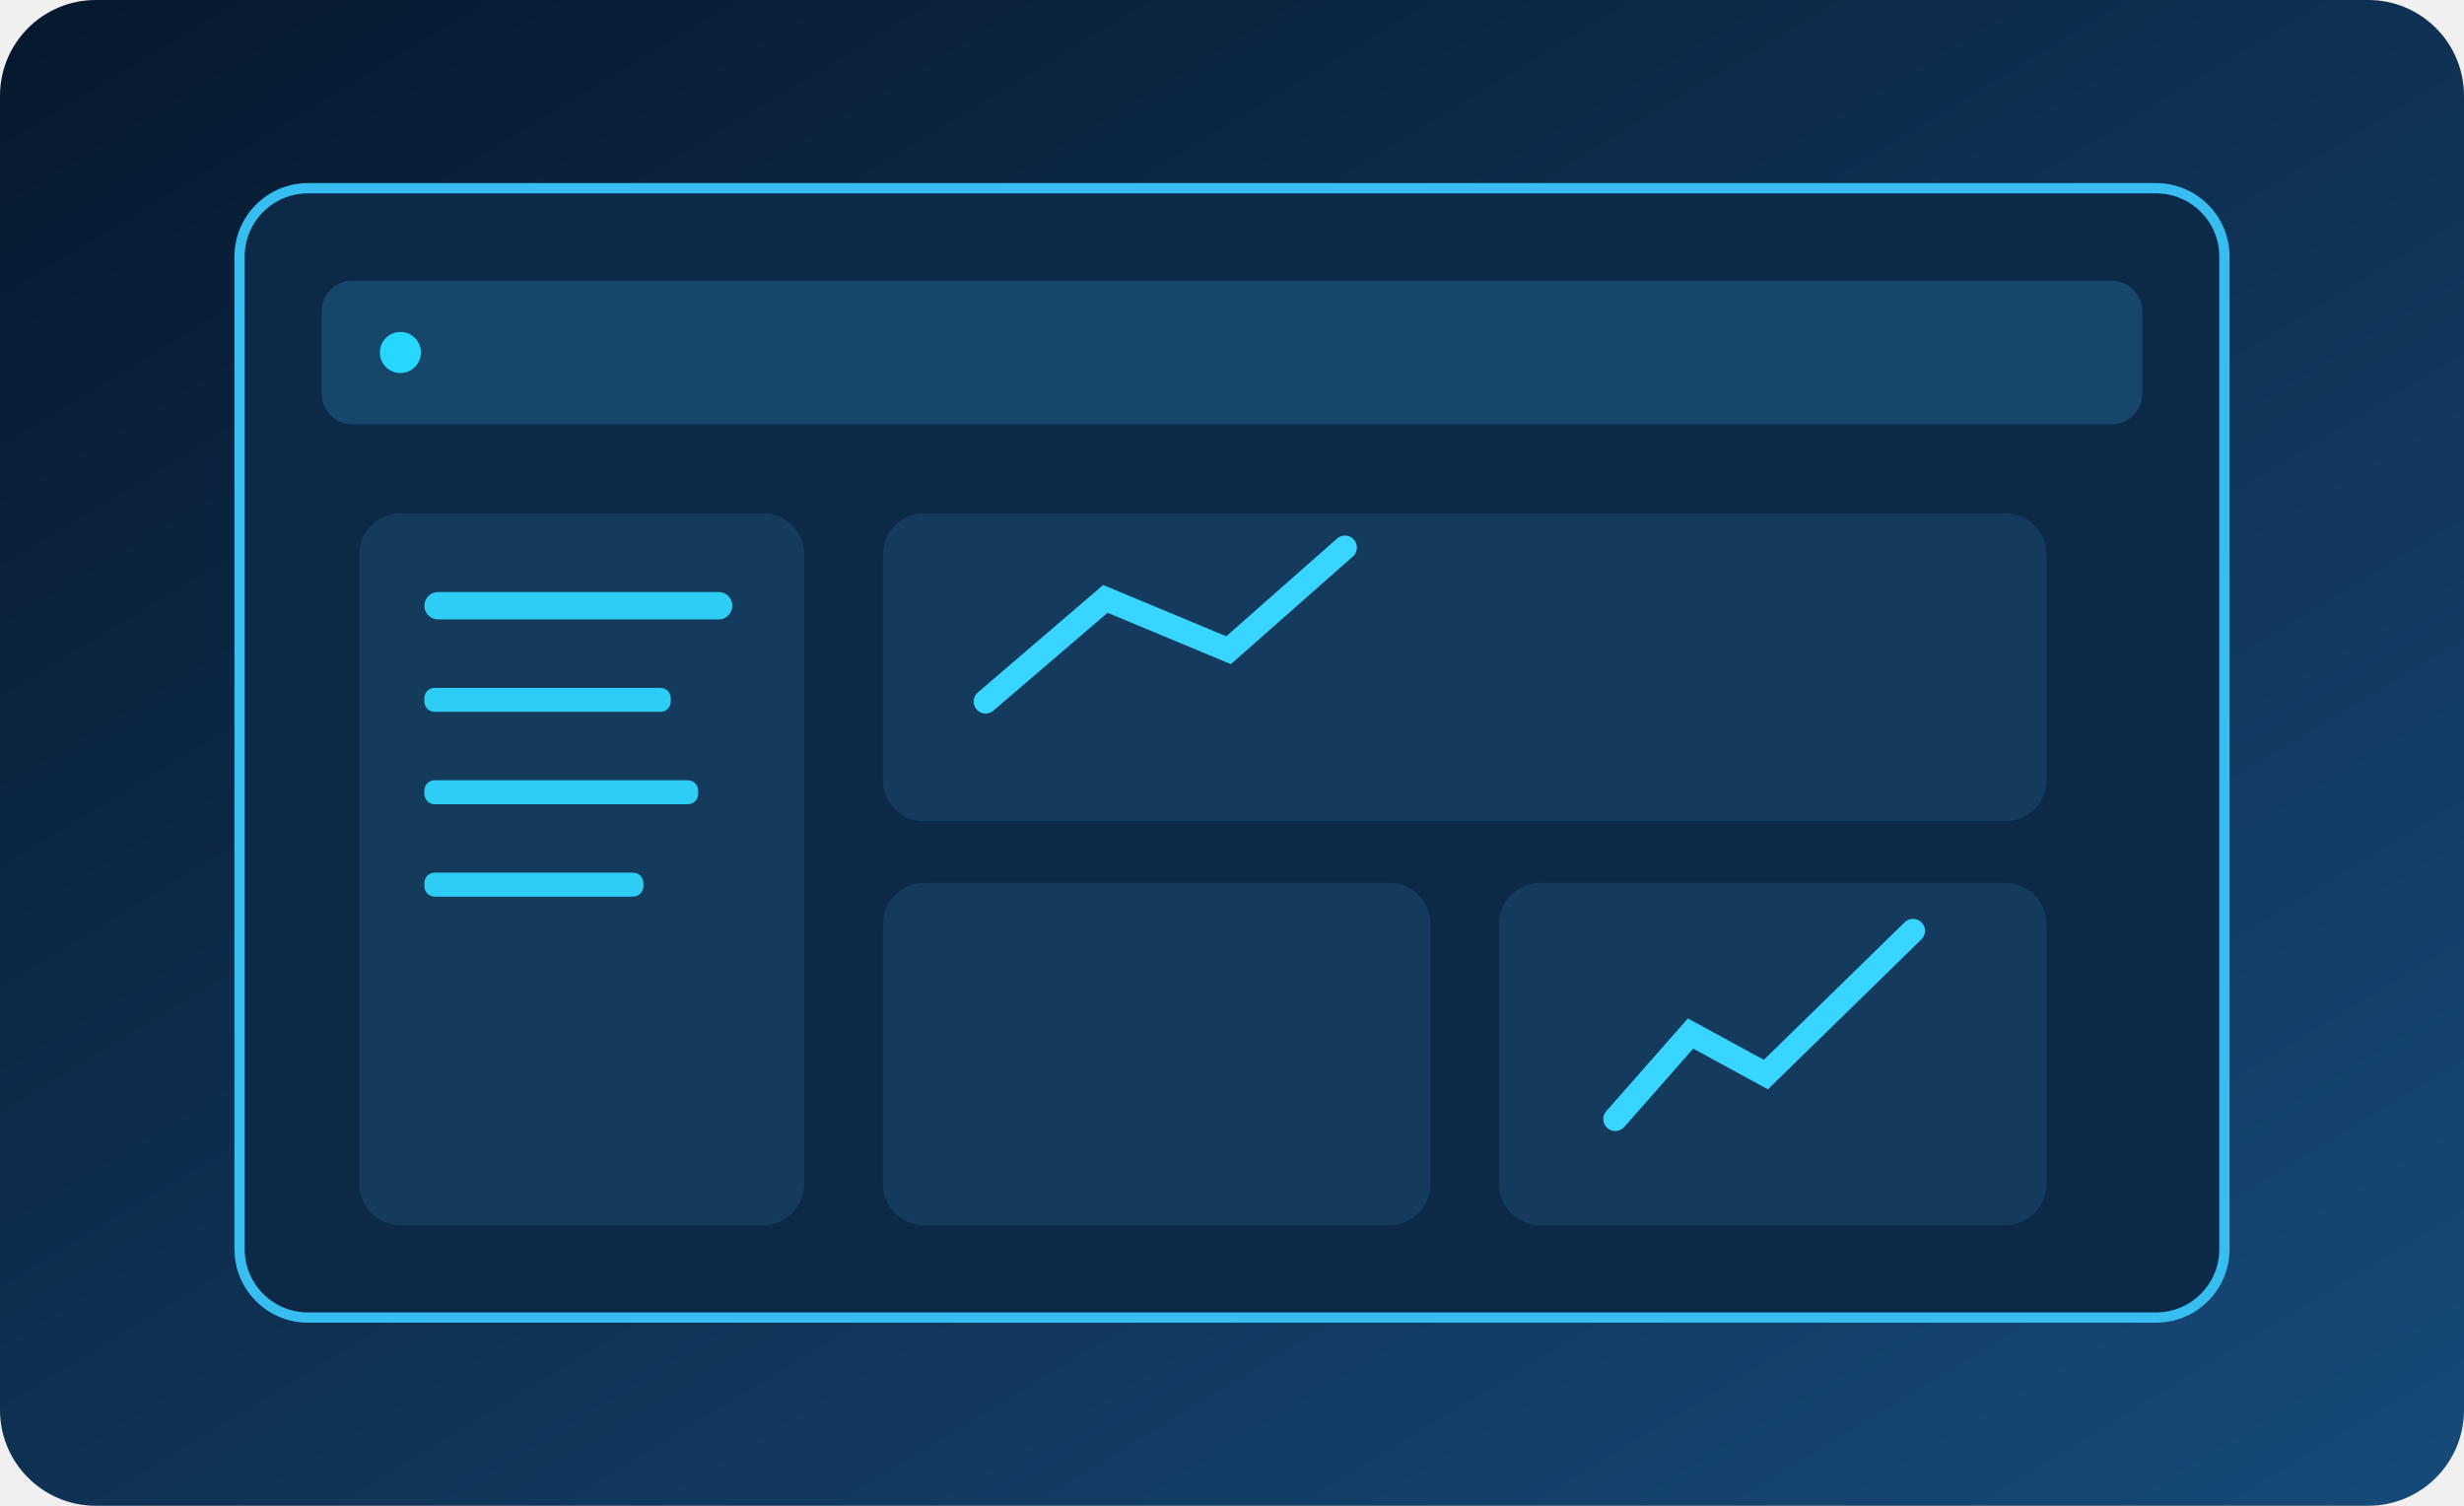
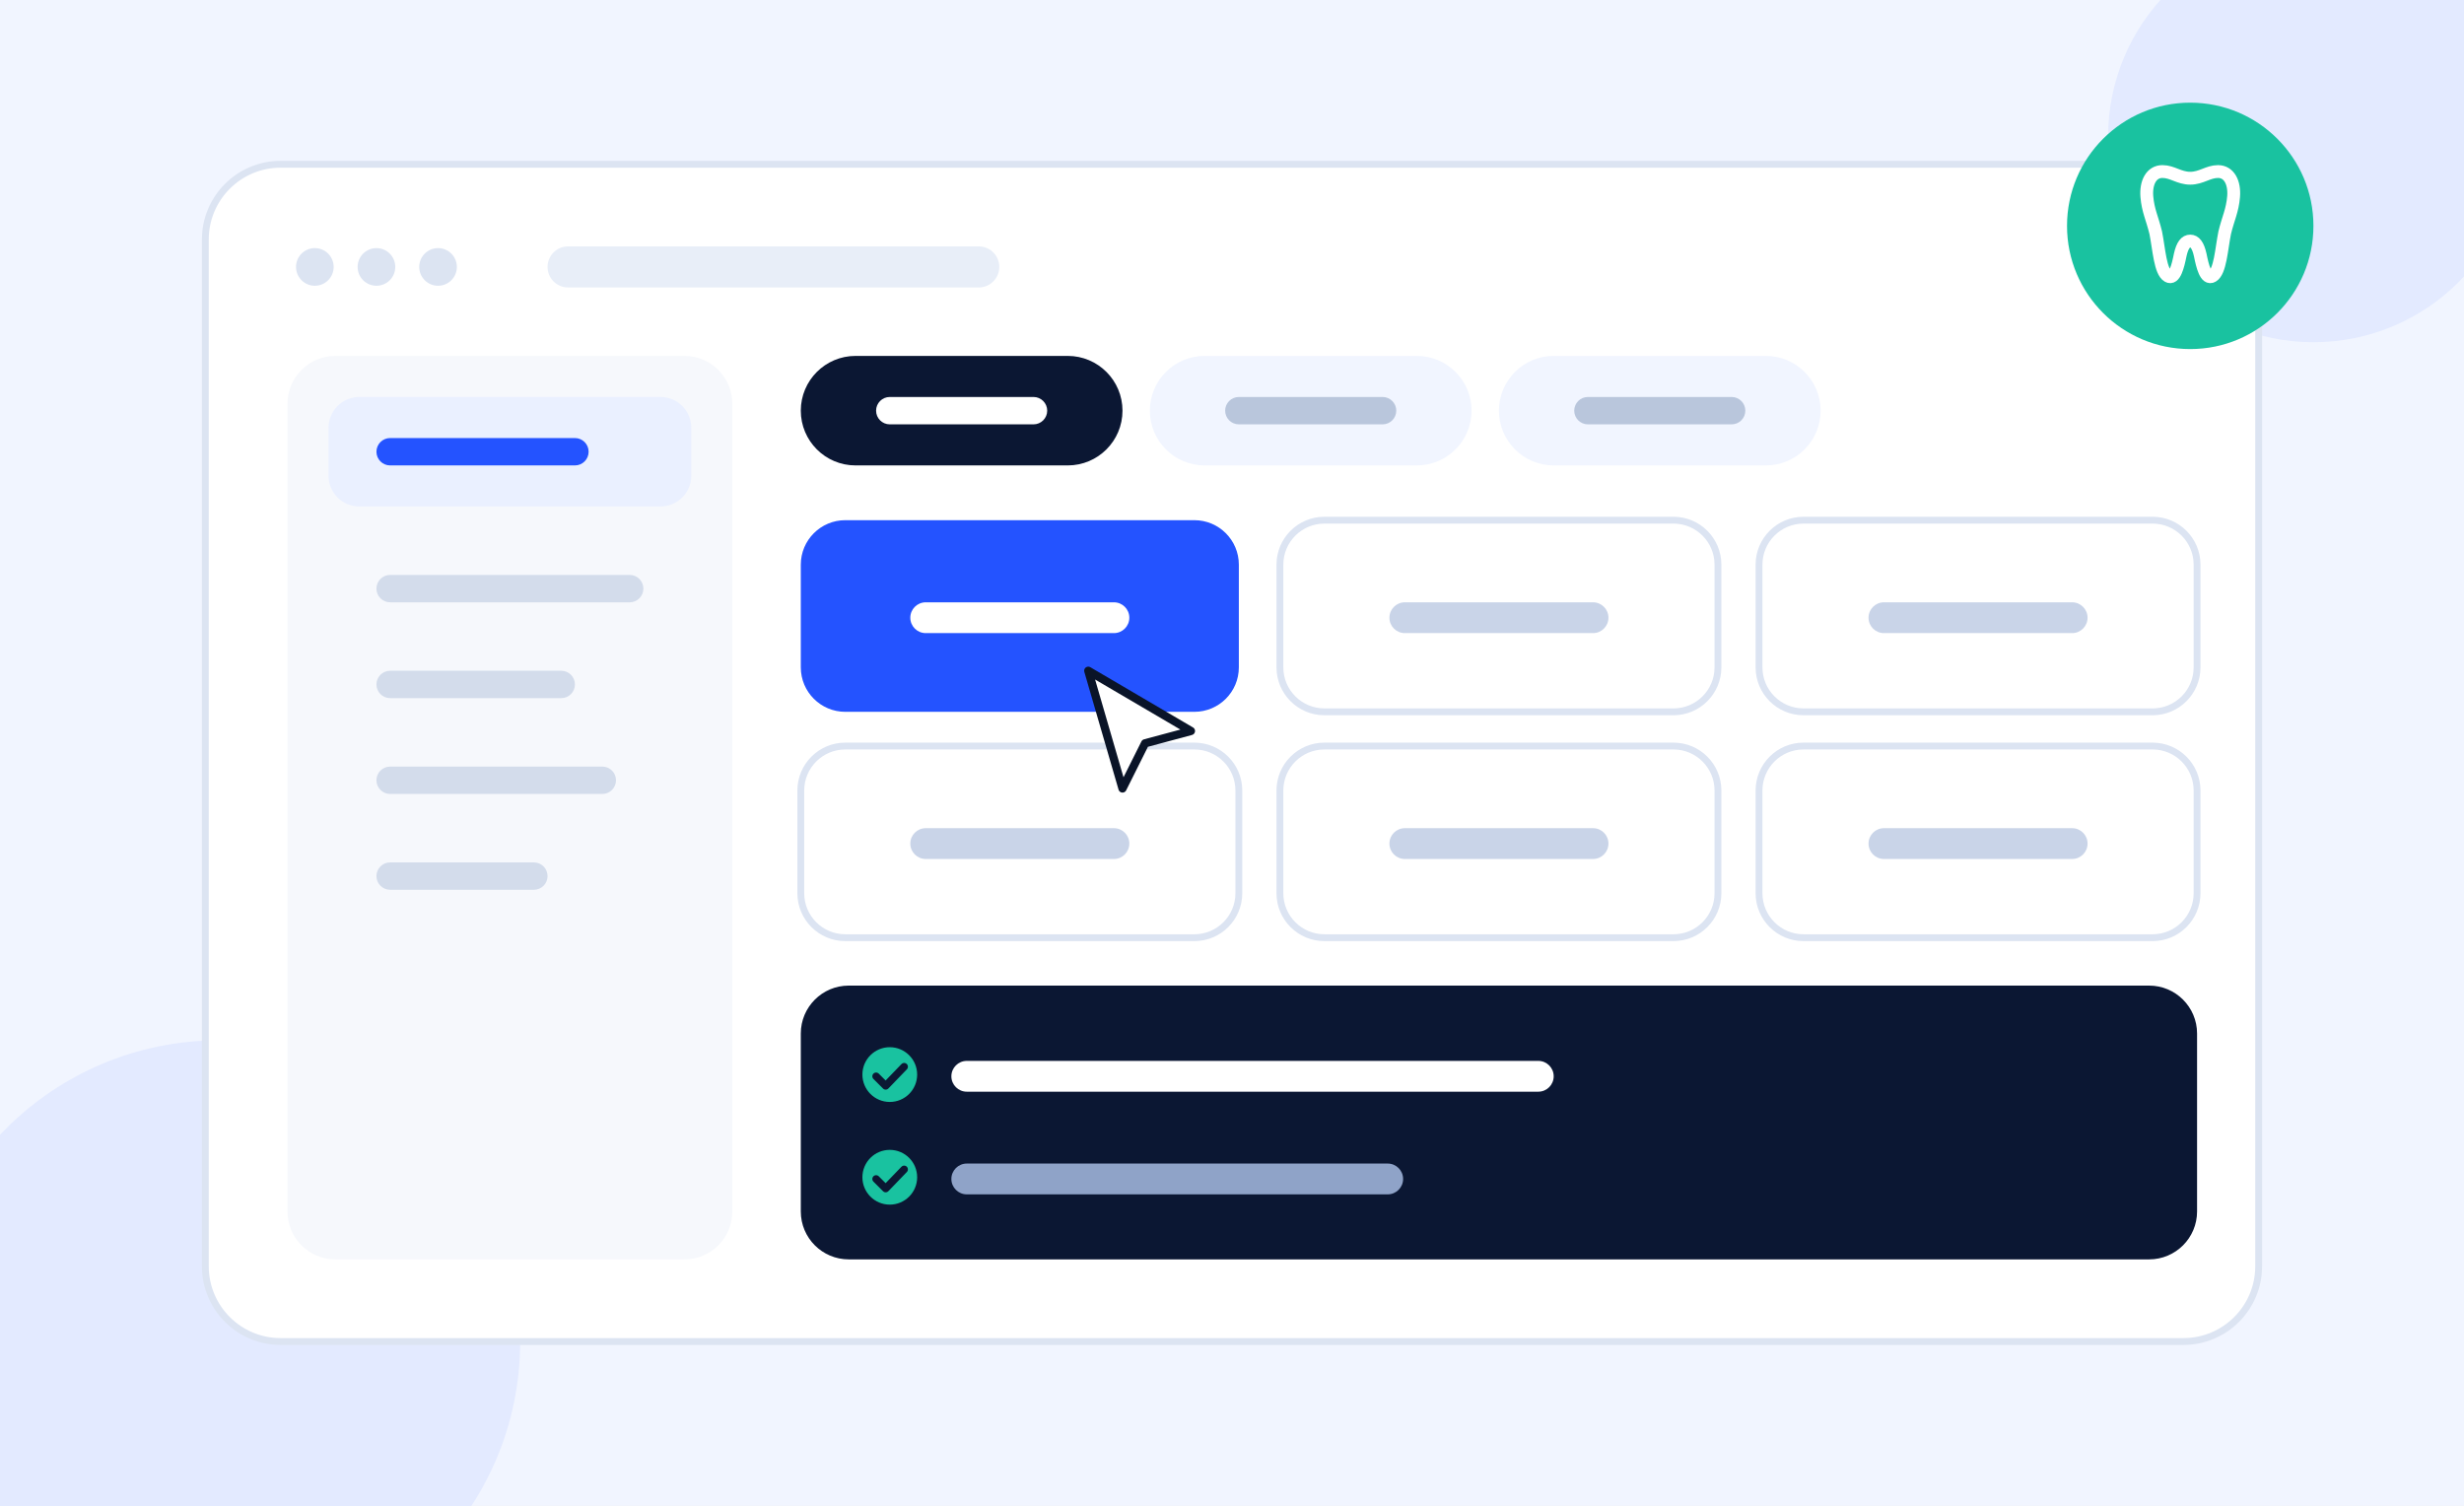
- <svg xmlns="http://www.w3.org/2000/svg" width="720" height="440" viewBox="0 0 720 440">
-   <defs>
-     <linearGradient id="b" x2="1" y2="1">
-       <stop stop-color="#07182e" />
-       <stop offset="1" stop-color="#164a78" />
-     </linearGradient>
-   </defs>
-   <rect width="720" height="440" rx="28" fill="url(#b)" />
-   <rect x="70" y="55" width="580" height="330" rx="20" fill="#0c2947" stroke="#37bdf0" stroke-width="3" />
-   <rect x="94" y="82" width="532" height="42" rx="9" fill="#17466b" />
-   <circle cx="117" cy="103" r="6" fill="#26d7ff" />
-   <rect x="105" y="150" width="130" height="208" rx="12" fill="#153b5c" />
-   <g fill="#2dcdf5">
-     <rect x="124" y="173" width="90" height="8" rx="4" />
-     <rect x="124" y="201" width="72" height="7" rx="3" />
-     <rect x="124" y="228" width="80" height="7" rx="3" />
-     <rect x="124" y="255" width="64" height="7" rx="3" />
-   </g>
-   <g fill="#143a5e">
-     <rect x="258" y="150" width="340" height="90" rx="12" />
-     <rect x="258" y="258" width="160" height="100" rx="12" />
-     <rect x="438" y="258" width="160" height="100" rx="12" />
-   </g>
-   <path d="M288 205l35-30 36 15 34-30" fill="none" stroke="#37d5ff" stroke-width="7" stroke-linecap="round" />
-   <path d="M472 327l22-25 22 12 43-42" fill="none" stroke="#37d5ff" stroke-width="7" stroke-linecap="round" />
+ <svg xmlns="http://www.w3.org/2000/svg" viewBox="0 0 720 440" role="img" aria-label="치과 전자차트 처치 버튼과 차팅 기록 화면 일러스트">
+   <rect width="720" height="440" fill="#F1F5FF" />
+   <circle cx="64" cy="392" r="88" fill="#E3EAFF" />
+   <circle cx="676" cy="40" r="60" fill="#E3EAFF" />
+   <rect x="60" y="48" width="600" height="344" rx="22" fill="#FFFFFF" stroke="#DCE4F2" stroke-width="2" />
+   <circle cx="92" cy="78" r="5.5" fill="#DCE4F2" />
+   <circle cx="110" cy="78" r="5.5" fill="#DCE4F2" />
+   <circle cx="128" cy="78" r="5.5" fill="#DCE4F2" />
+   <rect x="160" y="72" width="132" height="12" rx="6" fill="#E8EEF8" />
+   <rect x="84" y="104" width="130" height="264" rx="14" fill="#F6F8FC" />
+   <rect x="96" y="116" width="106" height="32" rx="9" fill="#EAF0FF" />
+   <rect x="110" y="128" width="62" height="8" rx="4" fill="#2453FF" />
+   <rect x="110" y="168" width="78" height="8" rx="4" fill="#D3DCEB" />
+   <rect x="110" y="196" width="58" height="8" rx="4" fill="#D3DCEB" />
+   <rect x="110" y="224" width="70" height="8" rx="4" fill="#D3DCEB" />
+   <rect x="110" y="252" width="50" height="8" rx="4" fill="#D3DCEB" />
+   <rect x="234" y="104" width="94" height="32" rx="16" fill="#0B1733" />
+   <rect x="256" y="116" width="50" height="8" rx="4" fill="#FFFFFF" />
+   <rect x="336" y="104" width="94" height="32" rx="16" fill="#F1F5FF" />
+   <rect x="358" y="116" width="50" height="8" rx="4" fill="#B9C6DC" />
+   <rect x="438" y="104" width="94" height="32" rx="16" fill="#F1F5FF" />
+   <rect x="460" y="116" width="50" height="8" rx="4" fill="#B9C6DC" />
+   <rect x="234" y="152" width="128" height="56" rx="13" fill="#2453FF" />
+   <rect x="266" y="176" width="64" height="9" rx="4.5" fill="#FFFFFF" />
+   <rect x="374" y="152" width="128" height="56" rx="13" fill="#FFFFFF" stroke="#DCE4F2" stroke-width="2" />
+   <rect x="406" y="176" width="64" height="9" rx="4.5" fill="#C9D4E8" />
+   <rect x="514" y="152" width="128" height="56" rx="13" fill="#FFFFFF" stroke="#DCE4F2" stroke-width="2" />
+   <rect x="546" y="176" width="64" height="9" rx="4.5" fill="#C9D4E8" />
+   <rect x="234" y="218" width="128" height="56" rx="13" fill="#FFFFFF" stroke="#DCE4F2" stroke-width="2" />
+   <rect x="266" y="242" width="64" height="9" rx="4.5" fill="#C9D4E8" />
+   <rect x="374" y="218" width="128" height="56" rx="13" fill="#FFFFFF" stroke="#DCE4F2" stroke-width="2" />
+   <rect x="406" y="242" width="64" height="9" rx="4.5" fill="#C9D4E8" />
+   <rect x="514" y="218" width="128" height="56" rx="13" fill="#FFFFFF" stroke="#DCE4F2" stroke-width="2" />
+   <rect x="546" y="242" width="64" height="9" rx="4.5" fill="#C9D4E8" />
+   <rect x="234" y="288" width="408" height="80" rx="14" fill="#0B1733" />
+   <circle cx="260" cy="314" r="8" fill="#19C2A0" />
+   <path d="M256 314.5l2.8 2.8 5.4-5.6" fill="none" stroke="#0B1733" stroke-width="2.2" stroke-linecap="round" stroke-linejoin="round" />
+   <rect x="278" y="310" width="176" height="9" rx="4.5" fill="#FFFFFF" />
+   <circle cx="260" cy="344" r="8" fill="#19C2A0" />
+   <path d="M256 344.5l2.8 2.8 5.4-5.6" fill="none" stroke="#0B1733" stroke-width="2.2" stroke-linecap="round" stroke-linejoin="round" />
+   <rect x="278" y="340" width="132" height="9" rx="4.5" fill="#8FA3C8" />
+   <path d="M318 196l30 17.6-13.4 3.6-6.6 13.2z" fill="#FFFFFF" stroke="#0A1428" stroke-width="2.4" stroke-linejoin="round" />
+   <circle cx="640" cy="66" r="36" fill="#19C2A0" />
+   <path transform="translate(620 46) scale(0.625)" d="M 19 6.6 C 13.8 6.6 11.2 11.8 11.72 18.3 C 12.24 24.8 14.32 28.7 15.88 35.2 C 17.44 43 17.96 53.4 21.6 55.48 C 24.72 57.3 26.28 50.8 27.32 45.6 C 28.36 40.92 29.92 39.1 32 39.1 C 34.08 39.1 35.64 40.92 36.68 45.6 C 37.72 50.8 39.28 57.3 42.4 55.48 C 46.04 53.4 46.56 43 48.12 35.2 C 49.68 28.7 51.76 24.8 52.28 18.3 C 52.8 11.8 50.2 6.6 45 6.6 C 40.32 6.6 37.2 9.72 32 9.72 C 26.8 9.72 23.68 6.6 19 6.6 Z" fill="none" stroke="#FFFFFF" stroke-width="6" stroke-linejoin="round" />
</svg>
